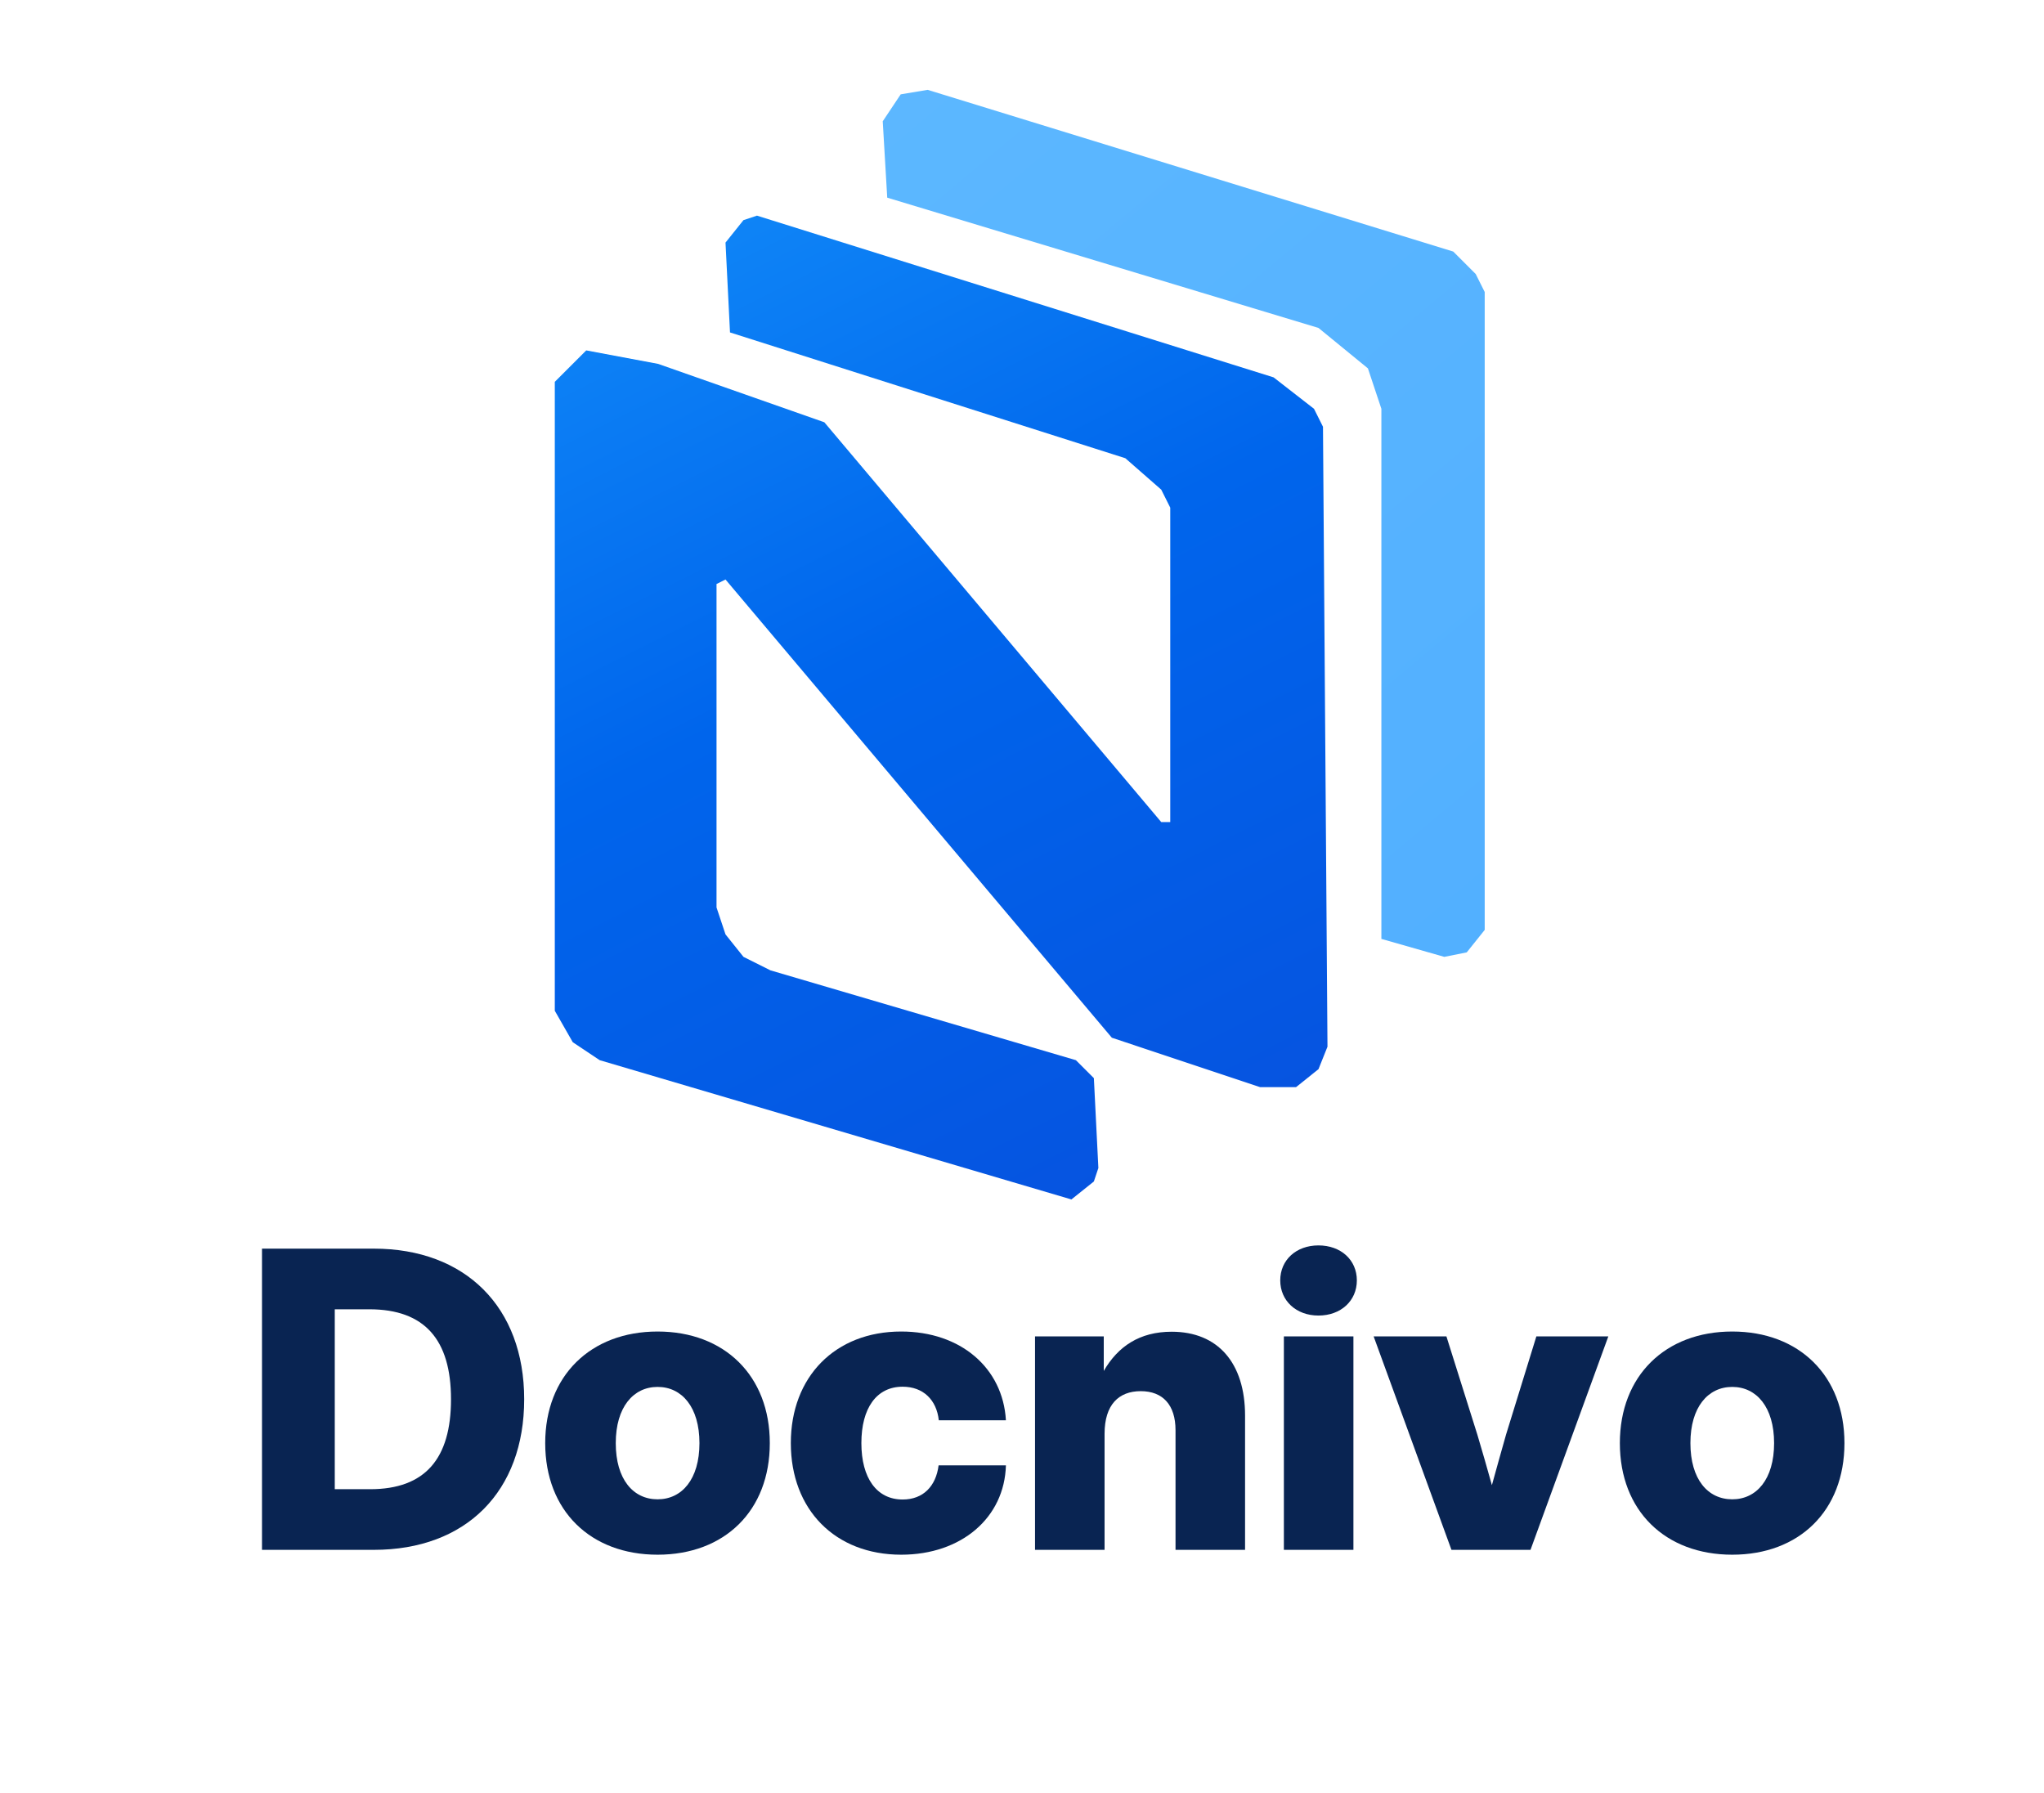
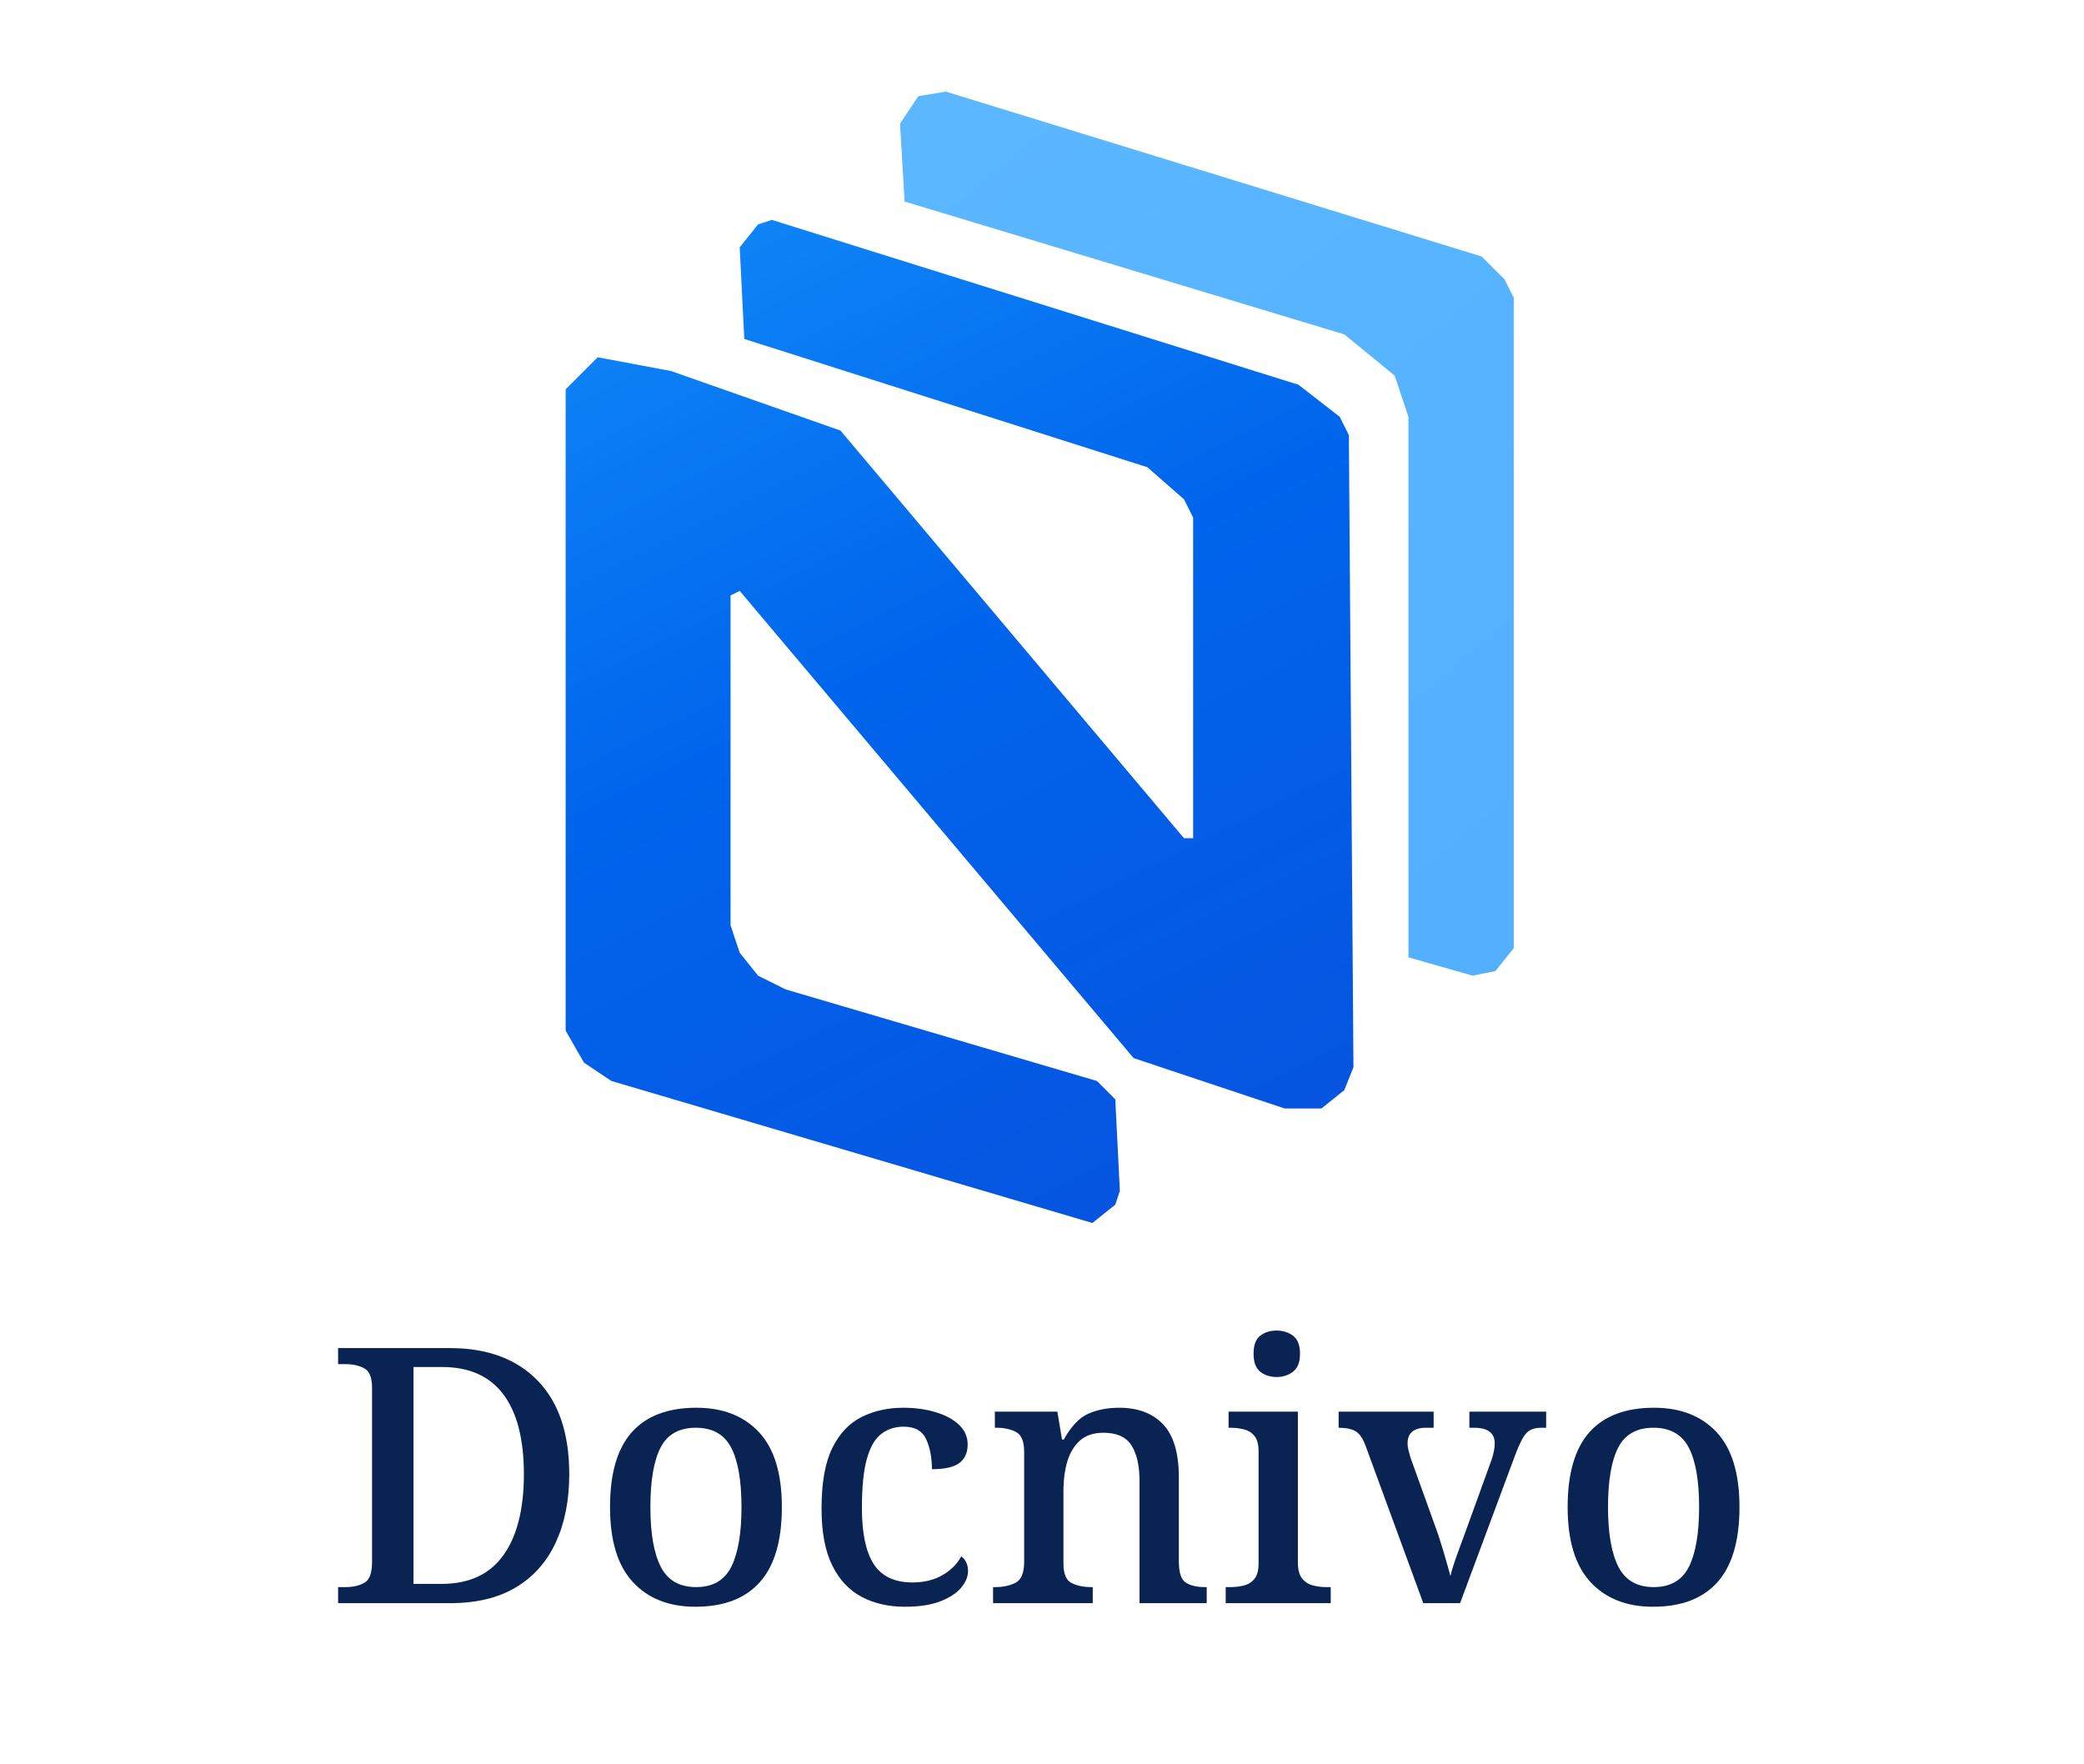
- <svg xmlns="http://www.w3.org/2000/svg" width="455" height="399" viewBox="0 0 455 399" role="img" aria-label="Docnivo stacked logo">
+ <svg xmlns="http://www.w3.org/2000/svg" width="455" height="385" viewBox="0 0 455 385" role="img" aria-label="Docnivo stacked logo">
  <defs>
    <linearGradient id="blueGradient" gradientUnits="userSpaceOnUse" x1="41.6" y1="0" x2="166.4" y2="248.0">
      <stop offset="0" stop-color="#128CF9" />
      <stop offset=".45" stop-color="#0065EC" />
      <stop offset="1" stop-color="#0751DE" />
    </linearGradient>
    <linearGradient id="cyanGradient" gradientUnits="userSpaceOnUse" x1="0" y1="0" x2="208.0" y2="248.0">
      <stop offset="0" stop-color="#5EB9FF" />
      <stop offset="1" stop-color="#50AEFF" />
    </linearGradient>
  </defs>
  <g transform="translate(123.5 20)">
    <path d="M77,1 L73,7 L74,24 L170,53 L181,62 L184,71 L184,189 L198,193 L203,192 L207,187 L207,45 L205,41 L200,36 L83,0 Z" fill="url(#cyanGradient)" />
    <path d="M45,28 L42,29 L38,34 L39,54 L127,82 L135,89 L137,93 L137,163 L135,163 L60,74 L23,61 L7,58 L0,65 L0,205 L4,212 L10,216 L115,247 L120,243 L121,240 L120,220 L116,216 L48,196 L42,193 L38,188 L36,182 L36,110 L38,109 L124,211 L157,222 L165,222 L170,218 L172,213 L171,75 L169,71 L160,64 Z" fill="url(#blueGradient)" />
  </g>
-   <g transform="translate(54 345) scale(0.045 -0.045)" fill="#092452">
-     <g transform="translate(0 0)">
-       <path d="M649 0C1107 0 1393 290 1393 745C1393 1200 1103 1490 649 1490H96V0ZM456 300V1190H627C901 1190 1031 1039 1031 745C1031 452 904 300 631 300Z" />
-     </g>
-     <g transform="translate(1445 0)">
-       <path d="M608 -24C939 -24 1163 193 1163 528C1163 861 939 1080 608 1080C277 1080 52 861 52 528C52 193 277 -24 608 -24ZM608 250C487 250 401 349 401 528C401 706 488 806 608 806C728 806 815 706 815 528C815 349 728 250 608 250Z" />
-     </g>
-     <g transform="translate(2660 0)">
-       <path d="M598 -24C897 -24 1109 160 1116 418H783C770 315 707 249 605 249C477 249 401 355 401 528C401 701 476 807 605 807C707 807 773 742 784 641H1116C1101 900 892 1080 598 1080C271 1080 52 856 52 528C52 199 271 -24 598 -24Z" />
-     </g>
-     <g transform="translate(3824 0)">
-       <path d="M440 574C440 718 510 785 619 785C728 785 791 717 791 592V0H1135V664C1135 924 1001 1079 772 1079C613 1079 506 1006 436 885V1056H96V0H440Z" />
-     </g>
-     <g transform="translate(5055 0)">
-       <path d="M96 0H440V1056H96ZM267 1159C378 1159 457 1232 457 1333C457 1434 378 1506 267 1506C157 1506 78 1434 78 1333C78 1232 157 1159 267 1159Z" />
-     </g>
-     <g transform="translate(5591 0)">
-       <path d="M389 0H780L1165 1056H809L659 570C635 486 612 403 589 320C566 403 542 486 517 570L364 1056H4Z" />
-     </g>
-     <g transform="translate(6761 0)">
-       <path d="M608 -24C939 -24 1163 193 1163 528C1163 861 939 1080 608 1080C277 1080 52 861 52 528C52 193 277 -24 608 -24ZM608 250C487 250 401 349 401 528C401 706 488 806 608 806C728 806 815 706 815 528C815 349 728 250 608 250Z" />
-     </g>
+   <g fill="#092452" aria-hidden="true">
+     <path d="M35 0V45H56Q87 45 108.5 57.0Q130 69 130 115V603Q130 646 108.0 657.5Q86 669 56 669H35V714H348Q505 714 593.5 623.0Q682 532 682 361Q682 252 644.5 170.5Q607 89 533.0 44.5Q459 0 348 0ZM325 54Q440 54 497.5 134.0Q555 214 555 361Q555 508 497.5 584.5Q440 661 326 661H246V54Z" transform="translate(71.089 350.000) scale(0.078 -0.078)" />
+     <path d="M292 -10Q181 -10 117.0 59.0Q53 128 53 269Q53 410 114.0 478.5Q175 547 295 547Q406 547 470.0 478.5Q534 410 534 269Q534 128 472.5 59.0Q411 -10 292 -10ZM294 45Q364 45 392.5 102.0Q421 159 421 269Q421 380 392.0 435.5Q363 491 293 491Q223 491 194.5 435.5Q166 380 166 269Q166 159 195.0 102.0Q224 45 294 45Z" transform="translate(129.052 350.000) scale(0.078 -0.078)" />
+     <path d="M286 -10Q218 -10 165.5 17.5Q113 45 83.0 105.5Q53 166 53 265Q53 373 83.0 434.0Q113 495 165.0 521.0Q217 547 282 547Q330 547 371.0 535.0Q412 523 437.0 500.0Q462 477 462 444Q462 410 439.0 392.5Q416 375 362 375Q362 423 346.0 458.5Q330 494 283 494Q247 494 220.5 474.0Q194 454 180.0 404.5Q166 355 166 266Q166 161 199.0 109.5Q232 58 308 58Q356 58 391.5 78.5Q427 99 444 131Q463 117 463 90Q463 66 443.5 43.0Q424 20 385.0 5.0Q346 -10 286 -10Z" transform="translate(175.233 350.000) scale(0.078 -0.078)" />
+     <path d="M26 0V45H32Q66 45 89.5 57.5Q113 70 113 116V424Q113 467 90.5 479.0Q68 491 35 491H31V536H206L219 458H224Q255 514 293.0 530.5Q331 547 379 547Q458 547 502.0 500.5Q546 454 546 352V117Q546 70 565.5 57.5Q585 45 619 45H624V0H436V341Q436 406 413.5 441.5Q391 477 335 477Q293 477 268.5 454.5Q244 432 233.5 395.5Q223 359 223 317V111Q223 68 245.5 56.5Q268 45 301 45H305V0Z" transform="translate(214.789 350.000) scale(0.078 -0.078)" />
+     <path d="M164 633Q136 633 117.5 648.0Q99 663 99 698Q99 734 117.5 748.5Q136 763 164 763Q190 763 209.5 748.5Q229 734 229 698Q229 663 209.5 648.0Q190 633 164 633ZM21 0V45H34Q54 45 72.0 49.5Q90 54 101.5 68.0Q113 82 113 111V425Q113 454 101.5 468.0Q90 482 72.0 486.5Q54 491 34 491H29V536H223V115Q223 84 234.5 69.5Q246 55 264.0 50.0Q282 45 302 45H315V0Z" transform="translate(265.970 350.000) scale(0.078 -0.078)" />
+     <path d="M79 439Q68 470 51.5 480.5Q35 491 3 491V536H269V491H248Q196 491 196 447Q196 438 198.5 428.5Q201 419 204 408L272 219Q285 184 297.0 143.0Q309 102 316 76Q321 98 334.5 135.5Q348 173 360 205L431 401Q440 428 440 447Q440 491 382 491H369V536H584V491H570Q543 491 529.0 476.5Q515 462 497 414L343 0H240Z" transform="translate(292.027 350.000) scale(0.078 -0.078)" />
+     <path d="M292 -10Q181 -10 117.0 59.0Q53 128 53 269Q53 410 114.0 478.5Q175 547 295 547Q406 547 470.0 478.5Q534 410 534 269Q534 128 472.5 59.0Q411 -10 292 -10ZM294 45Q364 45 392.5 102.0Q421 159 421 269Q421 380 392.0 435.5Q363 491 293 491Q223 491 194.5 435.5Q166 380 166 269Q166 159 195.0 102.0Q224 45 294 45Z" transform="translate(338.130 350.000) scale(0.078 -0.078)" />
  </g>
</svg>
